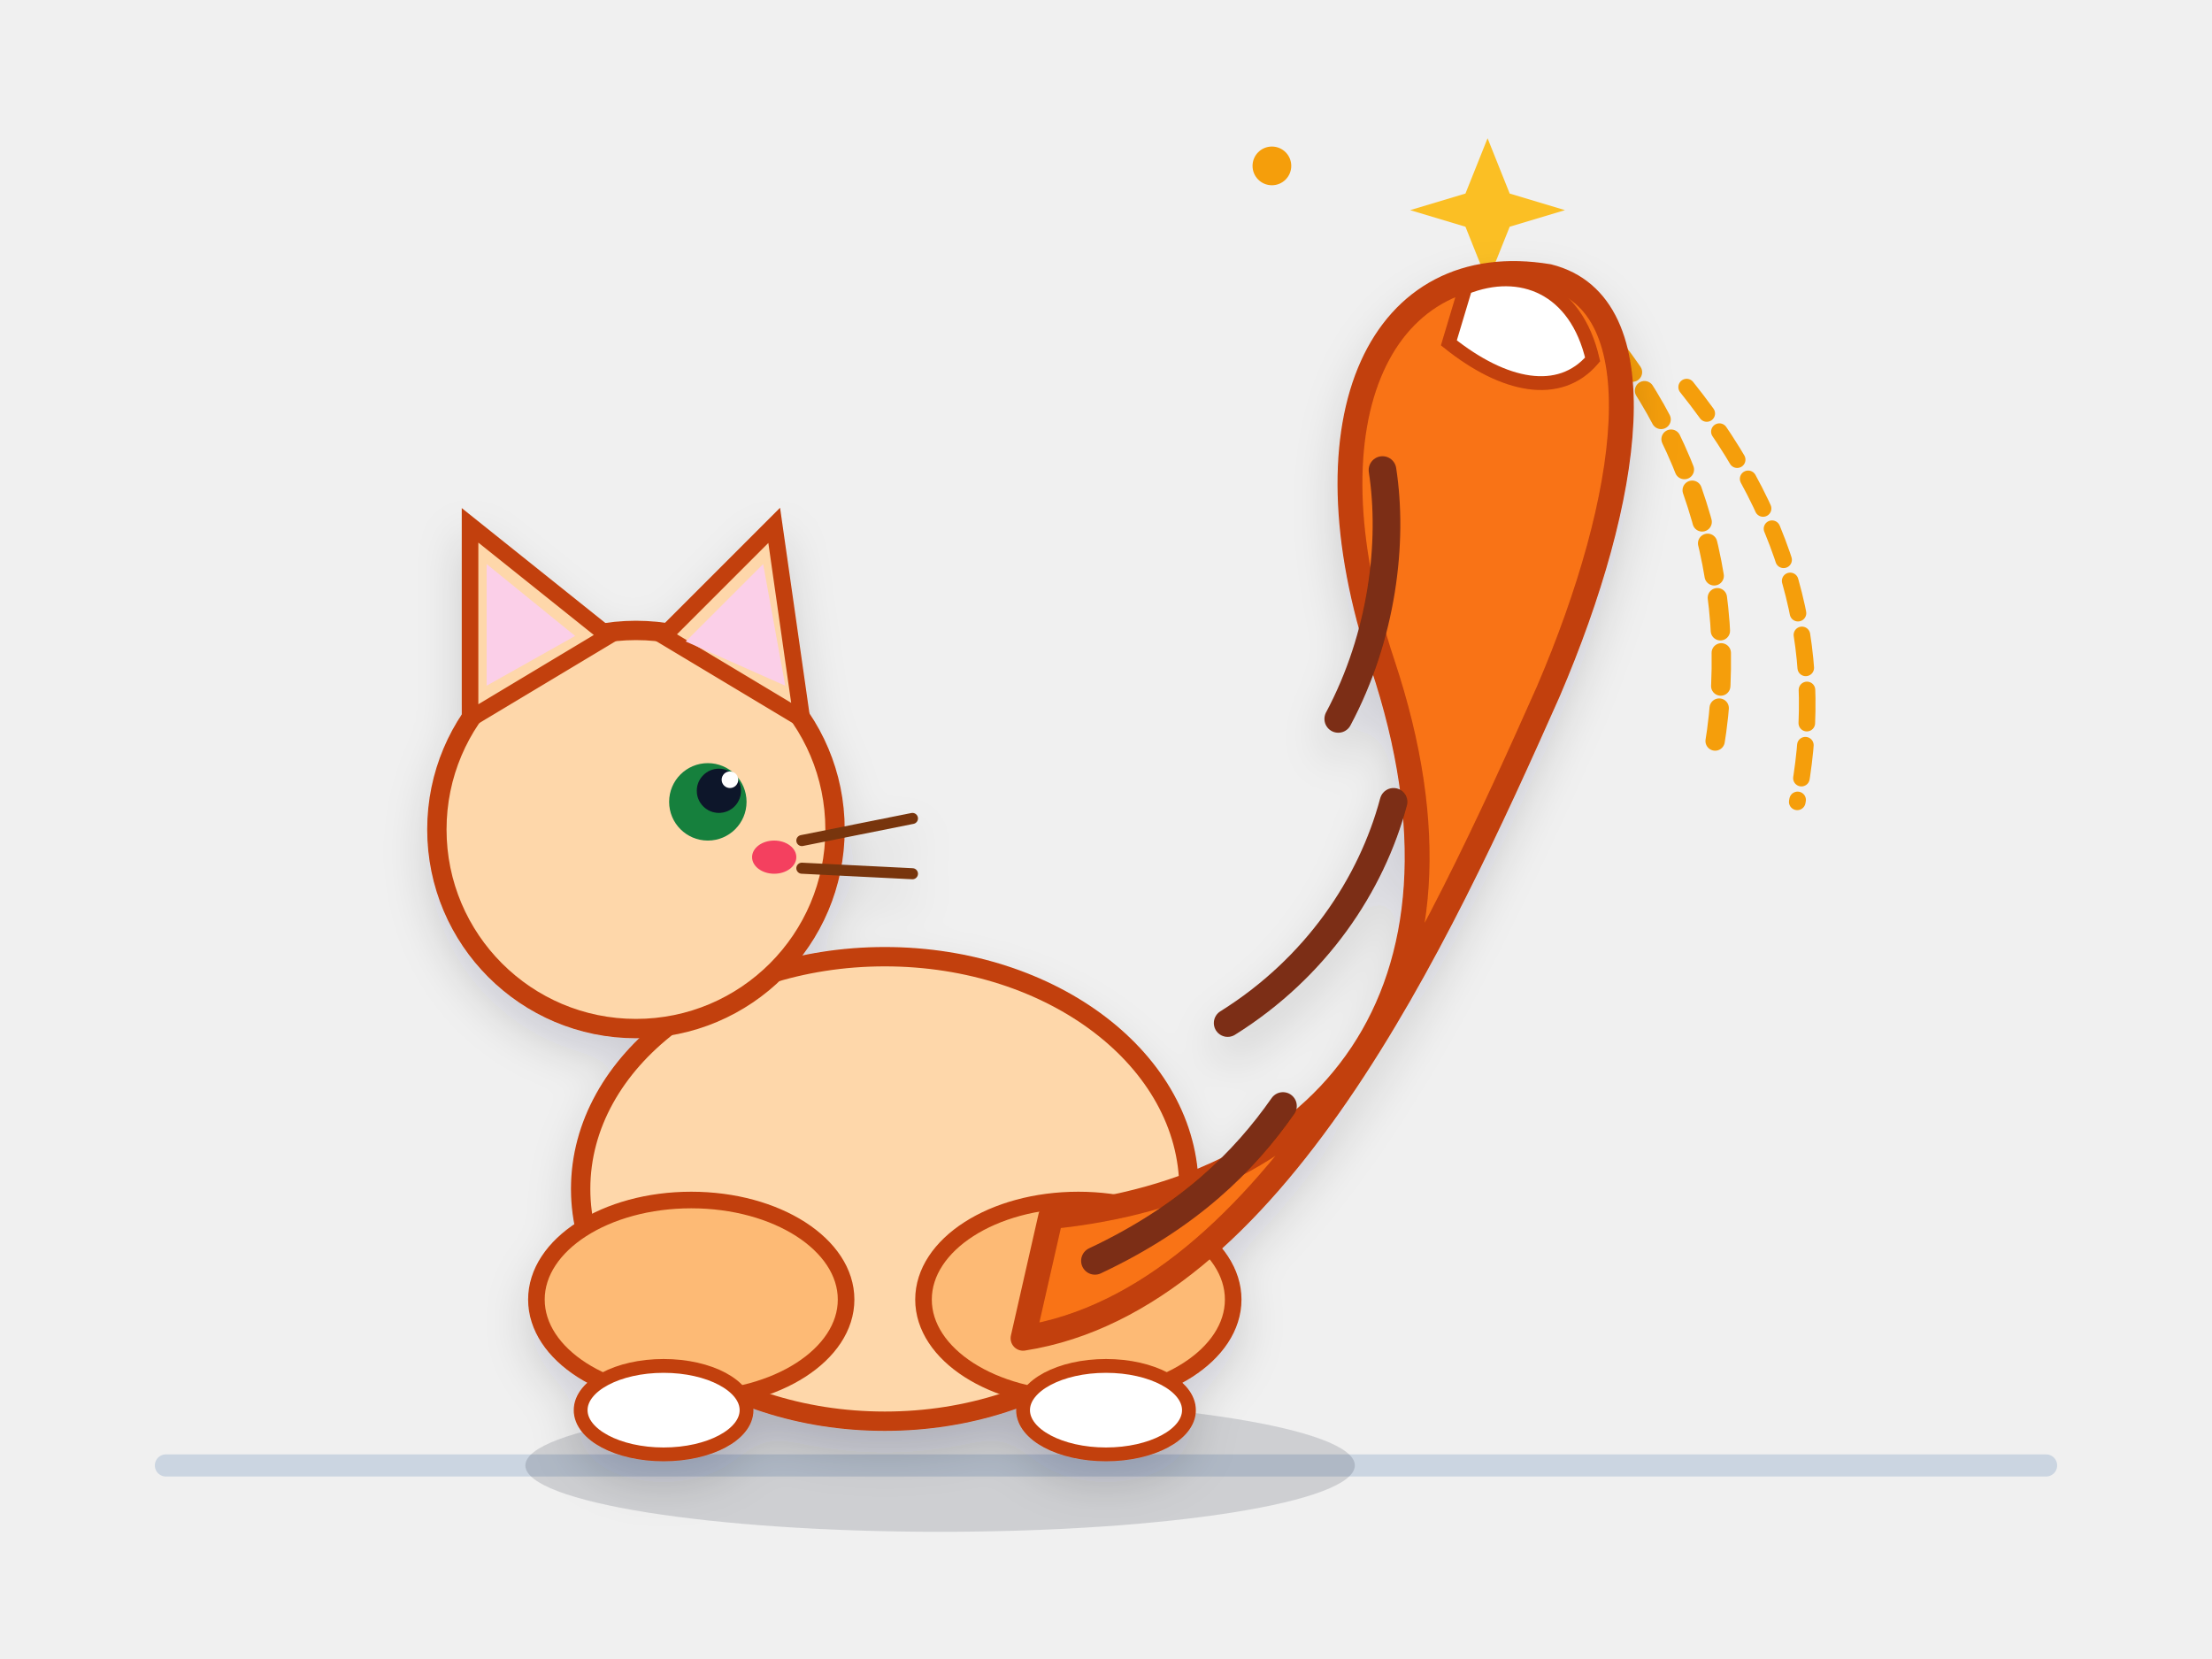
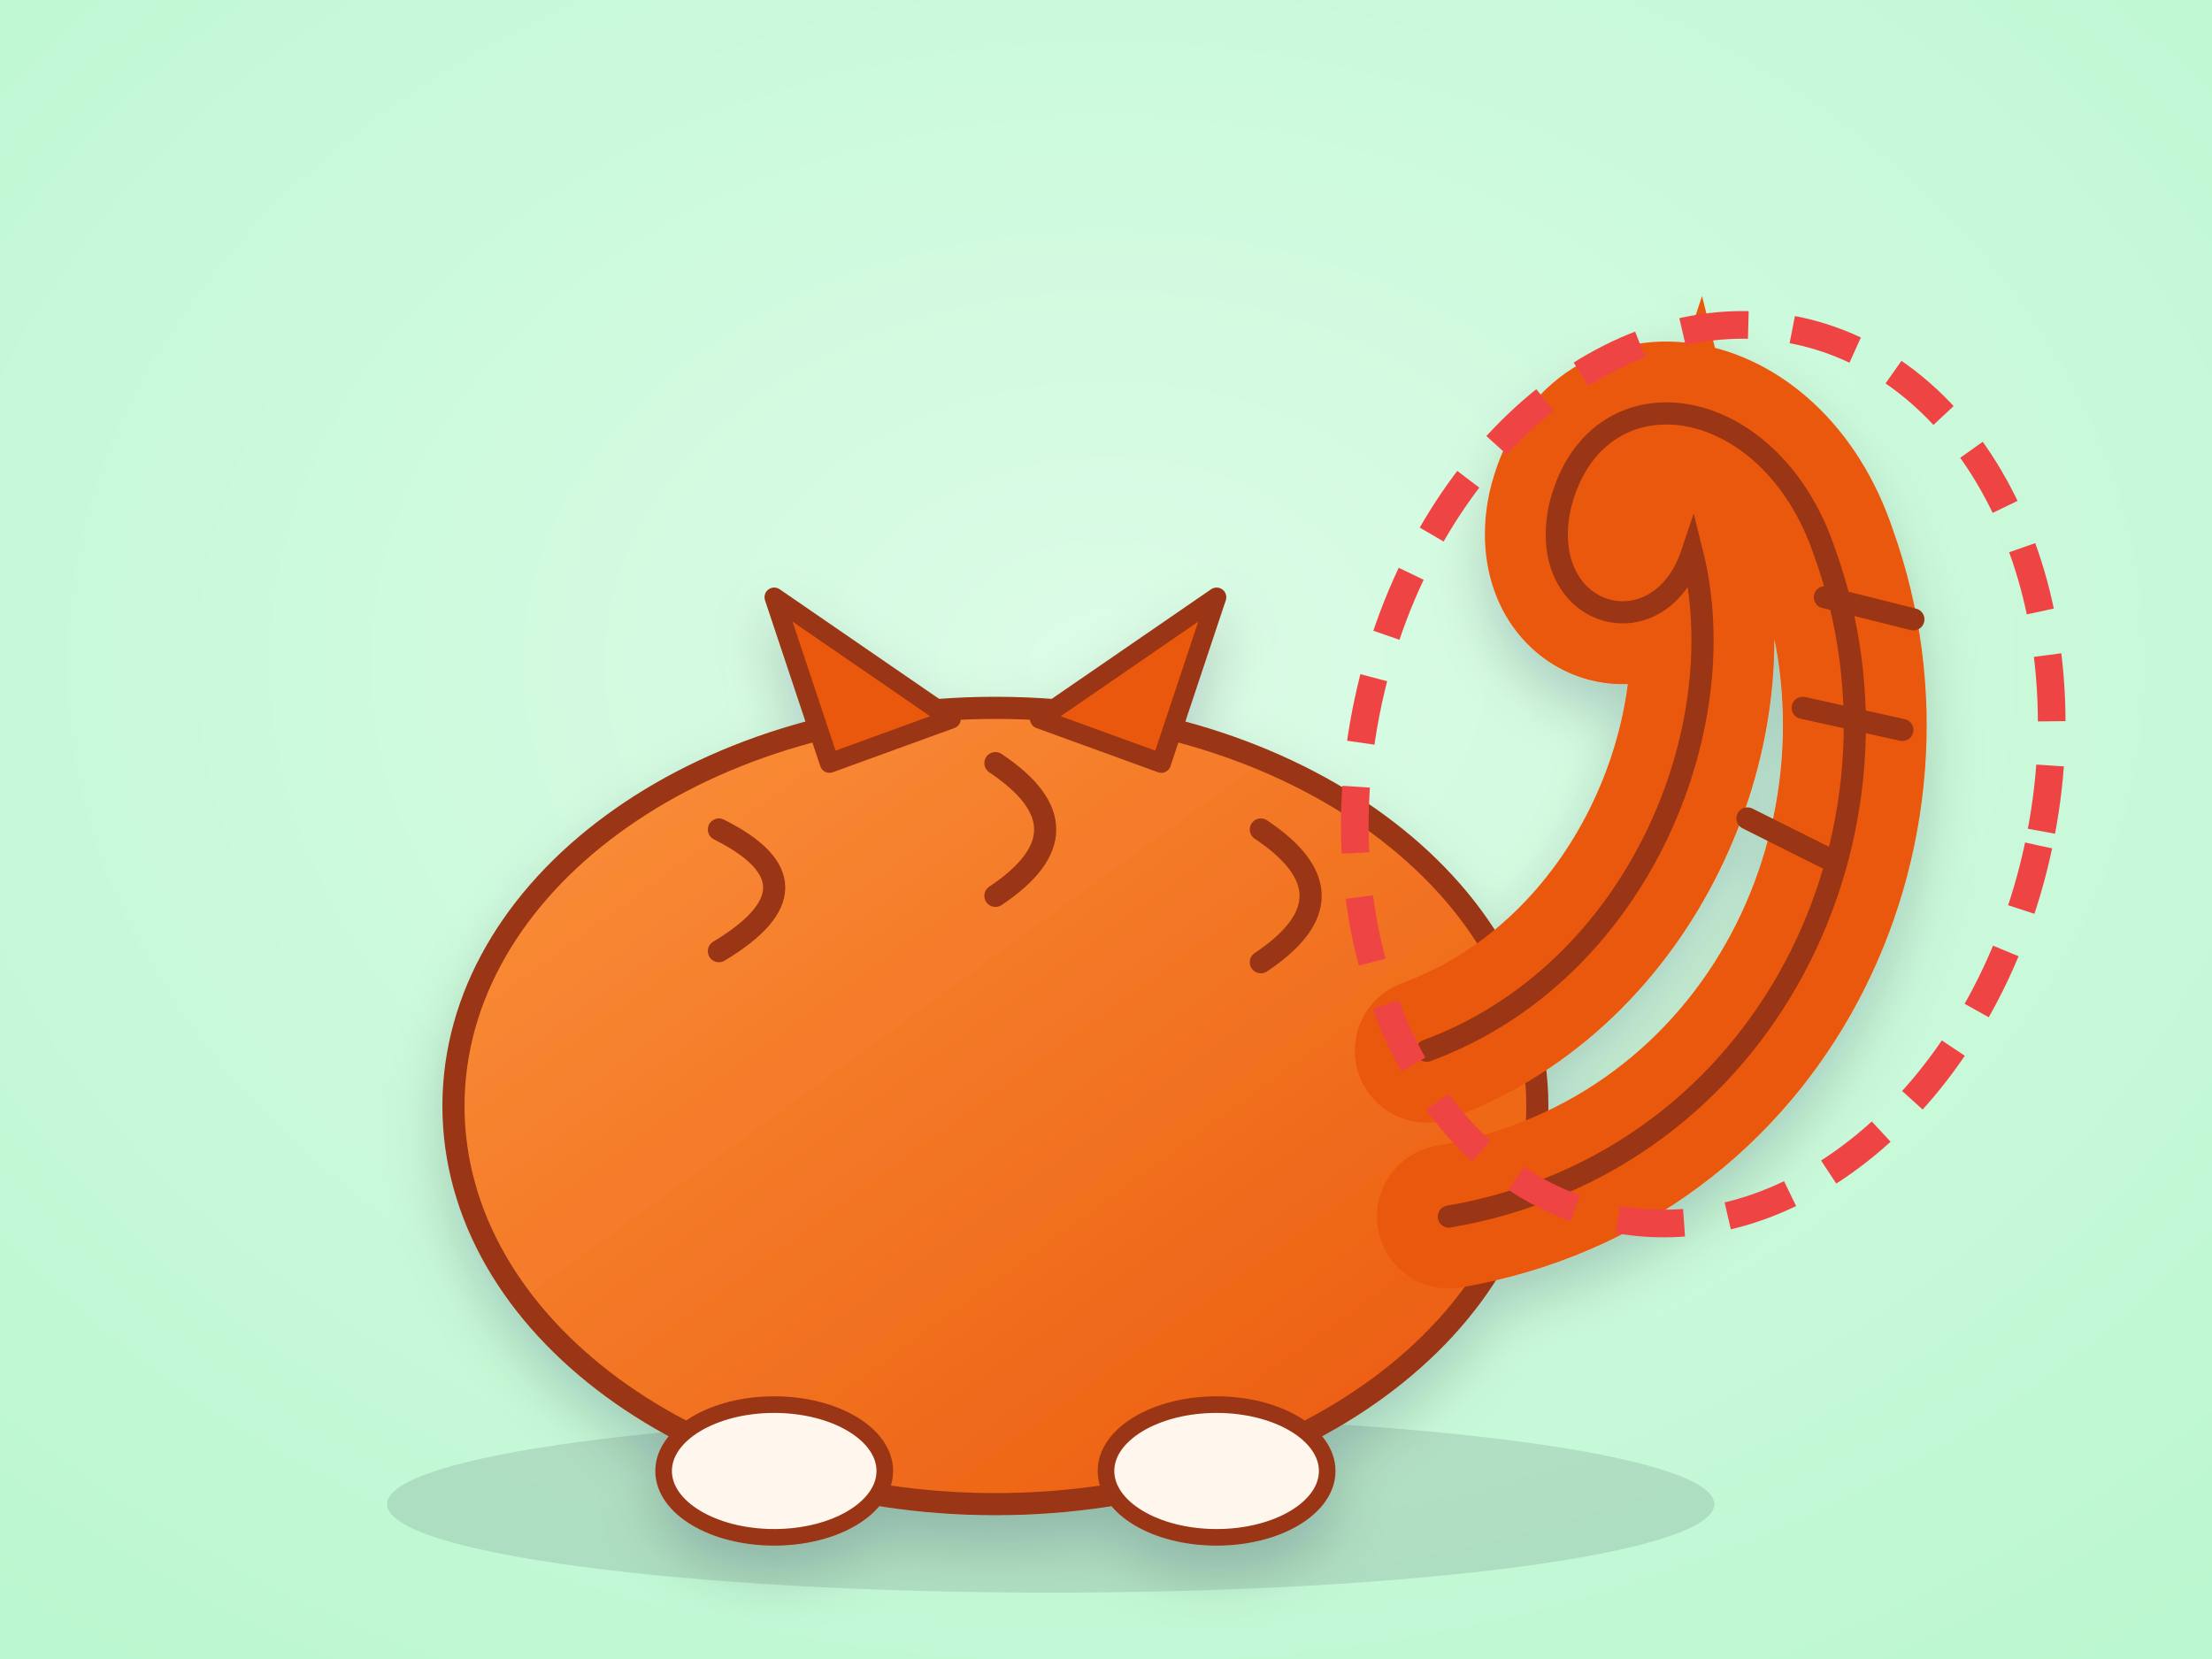
<svg xmlns="http://www.w3.org/2000/svg" viewBox="0 0 400 300" role="img" aria-labelledby="title-tail desc-tail">
  <defs>
-     <filter id="soft-shadow" x="-10%" y="-10%" width="120%" height="120%">
-       <feDropShadow dx="0" dy="4" stdDeviation="4" flood-color="#0f172a" flood-opacity="0.15" />
+     <radialGradient id="tail-bg" cx="50%" cy="40%" r="75%">
+       <stop offset="0%" stop-color="#dcfce7" />
+       <stop offset="100%" stop-color="#bbf7d0" />
+     </radialGradient>
+     <linearGradient id="tail-cat" x1="0%" y1="0%" x2="100%" y2="100%">
+       <stop offset="0%" stop-color="#fb923c" />
+       <stop offset="100%" stop-color="#ea580c" />
+     </linearGradient>
+     <filter id="soft-shadow" x="-20%" y="-20%" width="140%" height="140%">
+       <feDropShadow dx="0" dy="5" stdDeviation="5" flood-color="#0f172a" flood-opacity="0.18" />
    </filter>
  </defs>
-   <line x1="30" y1="265" x2="370" y2="265" stroke="#cbd5e1" stroke-width="4" stroke-linecap="round" />
-   <ellipse cx="170" cy="265" rx="75" ry="12" fill="#0f172a" opacity="0.15" />
-   <path d="M285 55 C305 75 315 105 310 135" fill="none" stroke="#f59e0b" stroke-width="3.5" stroke-linecap="round" stroke-dasharray="6 4" />
-   <path d="M305 70 C325 95 330 120 325 145" fill="none" stroke="#f59e0b" stroke-width="3" stroke-linecap="round" stroke-dasharray="6 4" />
-   <polygon points="265,35 269,25 273,35 283,38 273,41 269,51 265,41 255,38" fill="#fbbf24" />
-   <circle cx="230" cy="30" r="3.5" fill="#f59e0b" />
-   <g id="tail-figure" filter="url(#soft-shadow)">
-     <ellipse cx="160" cy="215" rx="55" ry="42" fill="#fed7aa" stroke="#c2410c" stroke-width="3.5" />
-     <ellipse cx="125" cy="235" rx="28" ry="18" fill="#fdba74" stroke="#c2410c" stroke-width="3" />
-     <ellipse cx="195" cy="235" rx="28" ry="18" fill="#fdba74" stroke="#c2410c" stroke-width="3" />
-     <ellipse cx="120" cy="255" rx="15" ry="8" fill="#ffffff" stroke="#c2410c" stroke-width="2.5" />
-     <ellipse cx="200" cy="255" rx="15" ry="8" fill="#ffffff" stroke="#c2410c" stroke-width="2.5" />
-     <circle cx="115" cy="150" r="36" fill="#fed7aa" stroke="#c2410c" stroke-width="3.5" />
-     <polygon points="85,130 85,95 110,115" fill="#fed7aa" stroke="#c2410c" stroke-width="3" />
-     <polygon points="88,124 88,102 104,115" fill="#fbcfe8" />
-     <polygon points="120,115 140,95 145,130" fill="#fed7aa" stroke="#c2410c" stroke-width="3" />
-     <polygon points="124,116 138,102 142,124" fill="#fbcfe8" />
-     <circle cx="128" cy="145" r="7" fill="#15803d" />
-     <circle cx="130" cy="143" r="4" fill="#0f172a" />
-     <circle cx="132" cy="141" r="1.5" fill="#ffffff" />
-     <ellipse cx="140" cy="155" rx="4" ry="3" fill="#f43f5e" />
-     <line x1="145" y1="152" x2="165" y2="148" stroke="#78350f" stroke-width="2" stroke-linecap="round" />
-     <line x1="145" y1="157" x2="165" y2="158" stroke="#78350f" stroke-width="2" stroke-linecap="round" />
-     <path d="M190 220              C240 215 270 180 250 120              C235 75 250 45 280 50              C300 55 295 90 280 125              C260 170 230 235 185 242 Z" fill="#f97316" stroke="#c2410c" stroke-width="4.5" stroke-linejoin="round" />
-     <path d="M198 228 C215 220 225 210 232 200" fill="none" stroke="#7c2d12" stroke-width="5" stroke-linecap="round" />
-     <path d="M222 185 C238 175 248 160 252 145" fill="none" stroke="#7c2d12" stroke-width="5" stroke-linecap="round" />
-     <path d="M242 130 C250 115 252 98 250 85" fill="none" stroke="#7c2d12" stroke-width="5" stroke-linecap="round" />
-     <path d="M265 52 C275 48 285 52 288 65 C282 72 272 70 262 62 Z" fill="#ffffff" stroke="#c2410c" stroke-width="2.5" />
+   <rect x="0" y="0" width="400" height="300" fill="url(#tail-bg)" />
+   <ellipse cx="190" cy="272" rx="120" ry="16" fill="#0f172a" opacity="0.12" />
+   <g id="cat" filter="url(#soft-shadow)">
+     <ellipse cx="180" cy="200" rx="98" ry="72" fill="url(#tail-cat)" stroke="#9a3412" stroke-width="4" />
+     <path d="M130 150 Q150 160 130 172" fill="none" stroke="#9a3412" stroke-width="4" stroke-linecap="round" />
+     <path d="M180 138 Q198 150 180 162" fill="none" stroke="#9a3412" stroke-width="4" stroke-linecap="round" />
+     <path d="M228 150 Q246 162 228 174" fill="none" stroke="#9a3412" stroke-width="4" stroke-linecap="round" />
+     <polygon points="150,138 140,108 172,130" fill="#ea580c" stroke="#9a3412" stroke-width="3.5" stroke-linejoin="round" />
+     <polygon points="210,138 220,108 188,130" fill="#ea580c" stroke="#9a3412" stroke-width="3.5" stroke-linejoin="round" />
+     <ellipse cx="140" cy="266" rx="20" ry="12" fill="#fff7ed" stroke="#9a3412" stroke-width="3" />
+     <ellipse cx="220" cy="266" rx="20" ry="12" fill="#fff7ed" stroke="#9a3412" stroke-width="3" />
+     <path d="M262 220              C320 210 348 150 330 100              C320 70 288 66 282 92              C278 112 300 118 306 100              C314 132 296 176 258 190" fill="none" stroke="#ea580c" stroke-width="26" stroke-linecap="round" />
+     <path d="M262 220              C320 210 348 150 330 100              C320 70 288 66 282 92              C278 112 300 118 306 100              C314 132 296 176 258 190" fill="none" stroke="#9a3412" stroke-width="4" stroke-linecap="round" />
+     <path d="M330 108 L346 112 M326 128 L344 132 M316 148 L332 156" stroke="#9a3412" stroke-width="4" stroke-linecap="round" />
  </g>
+   <ellipse cx="308" cy="140" rx="62" ry="82" fill="none" stroke="#ef4444" stroke-width="5" stroke-dasharray="12 8" transform="rotate(12 308 140)" />
</svg>
